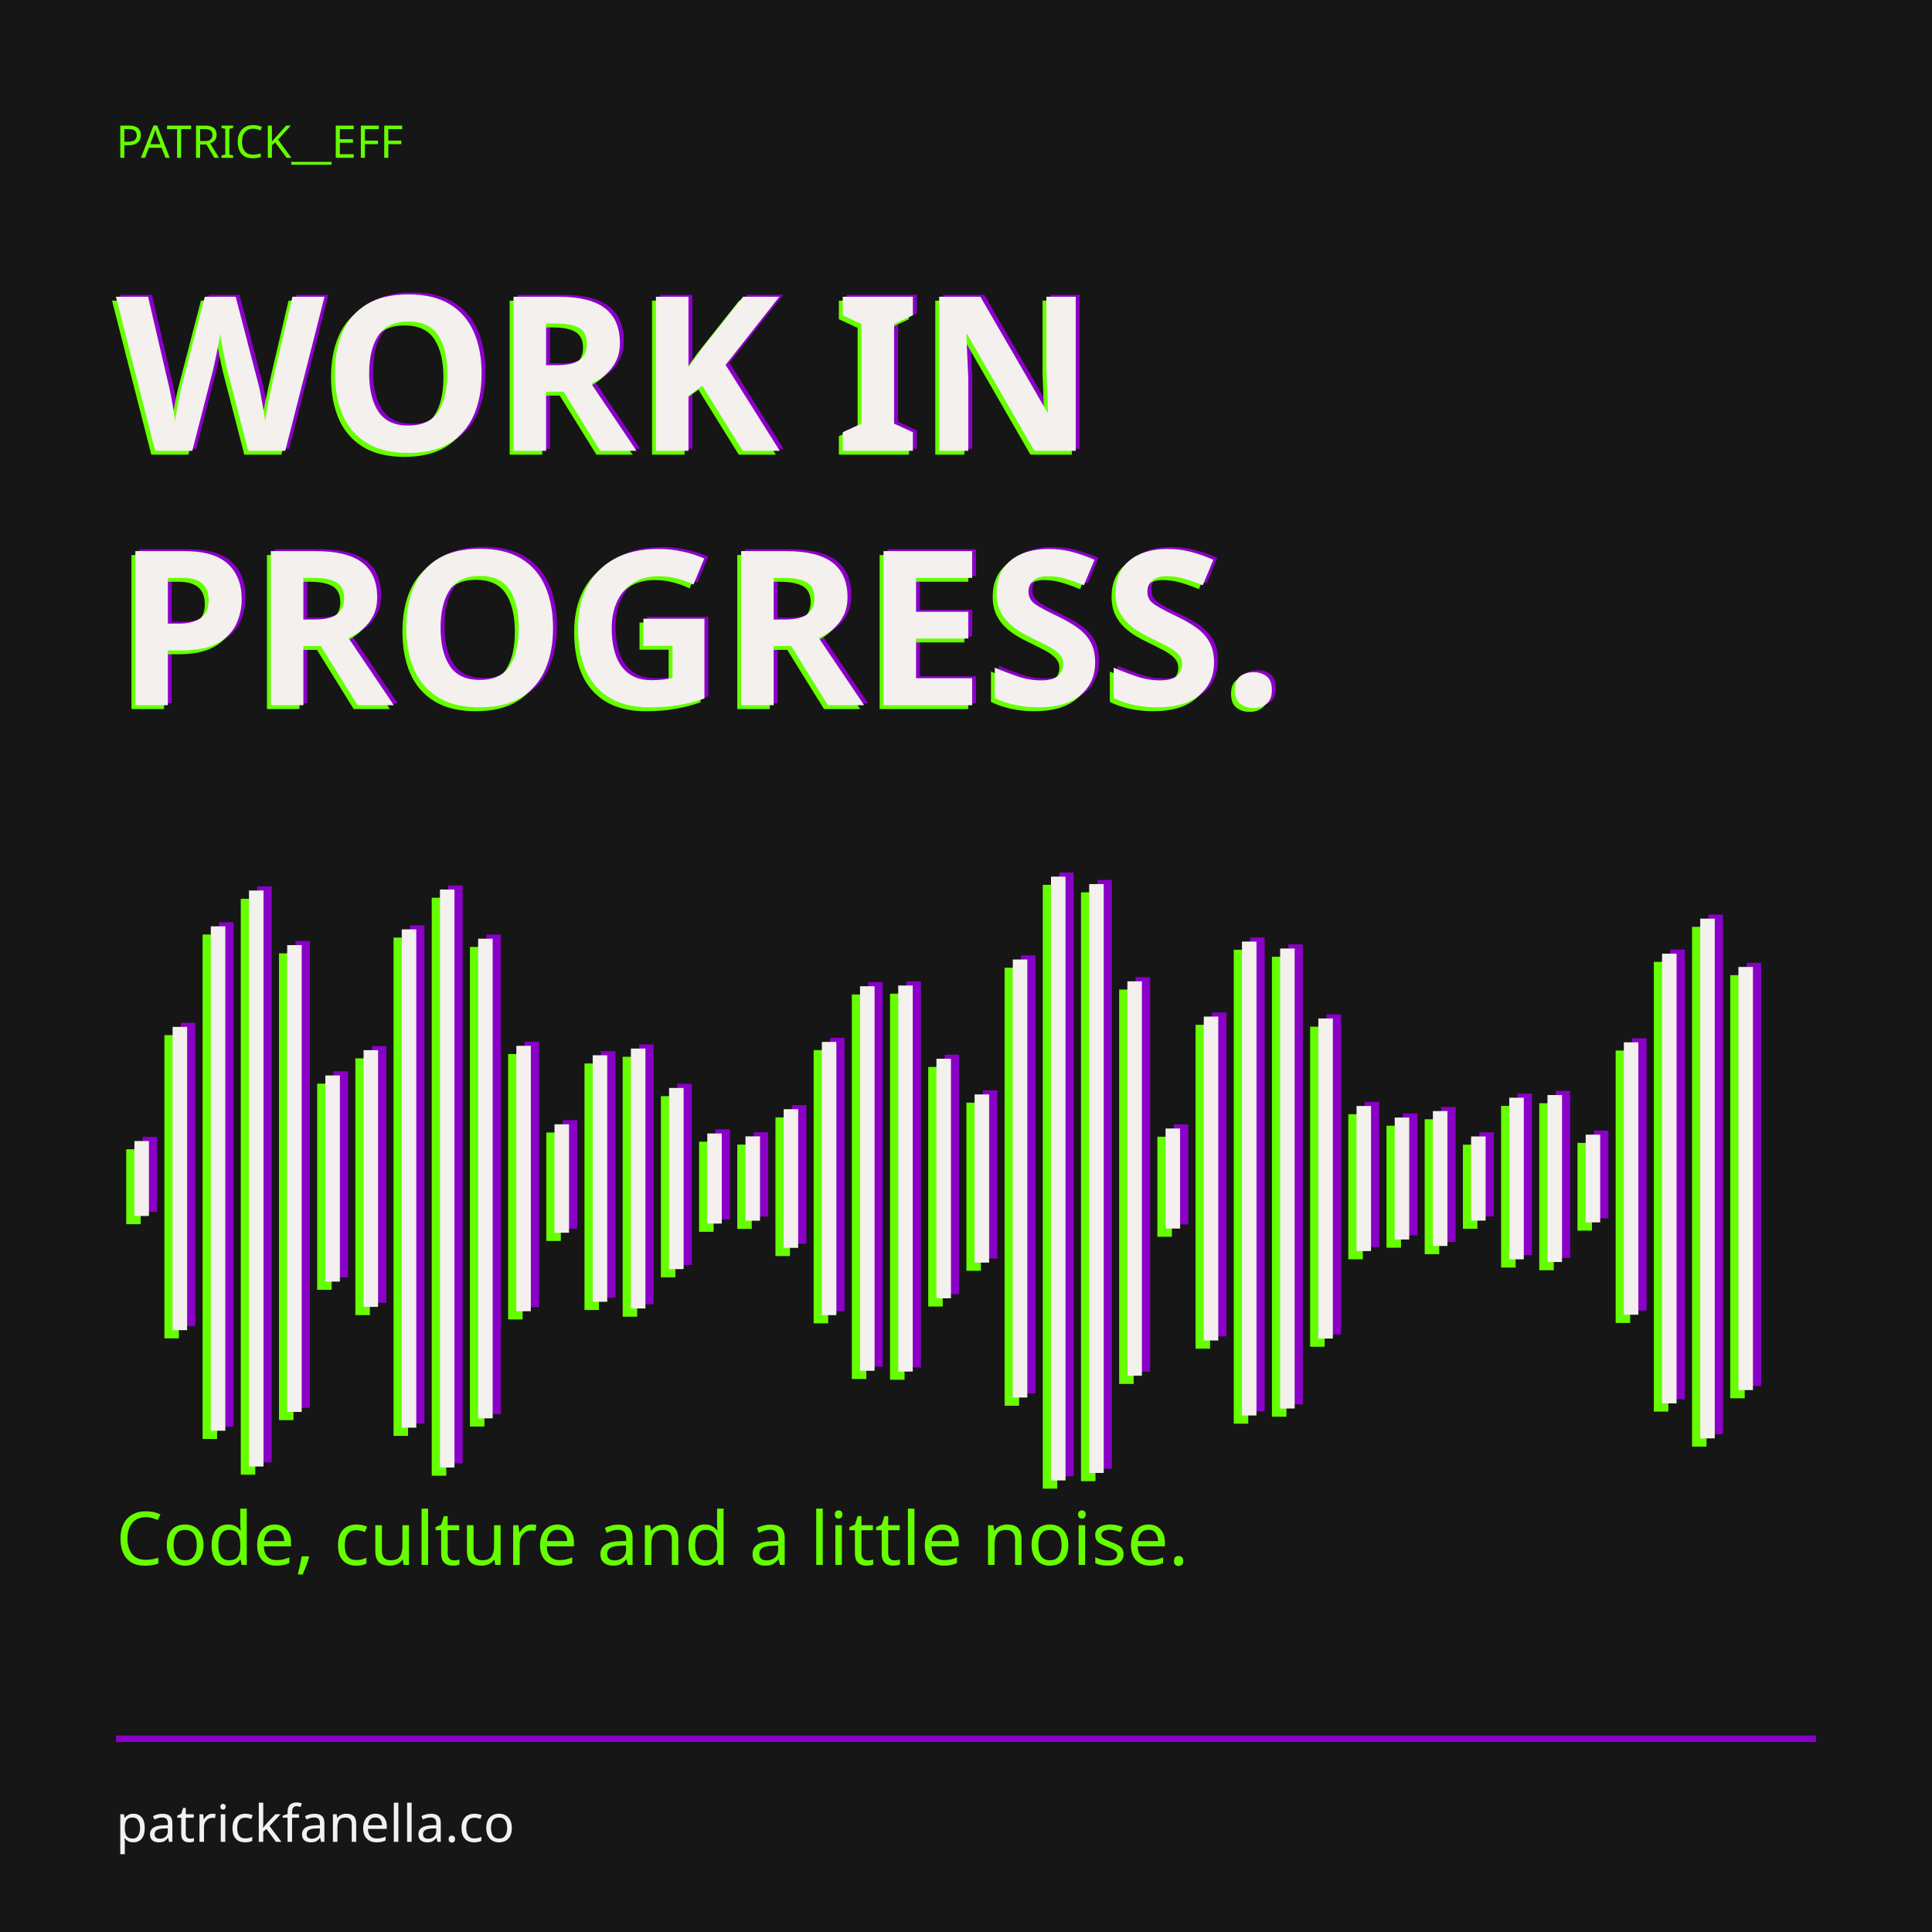
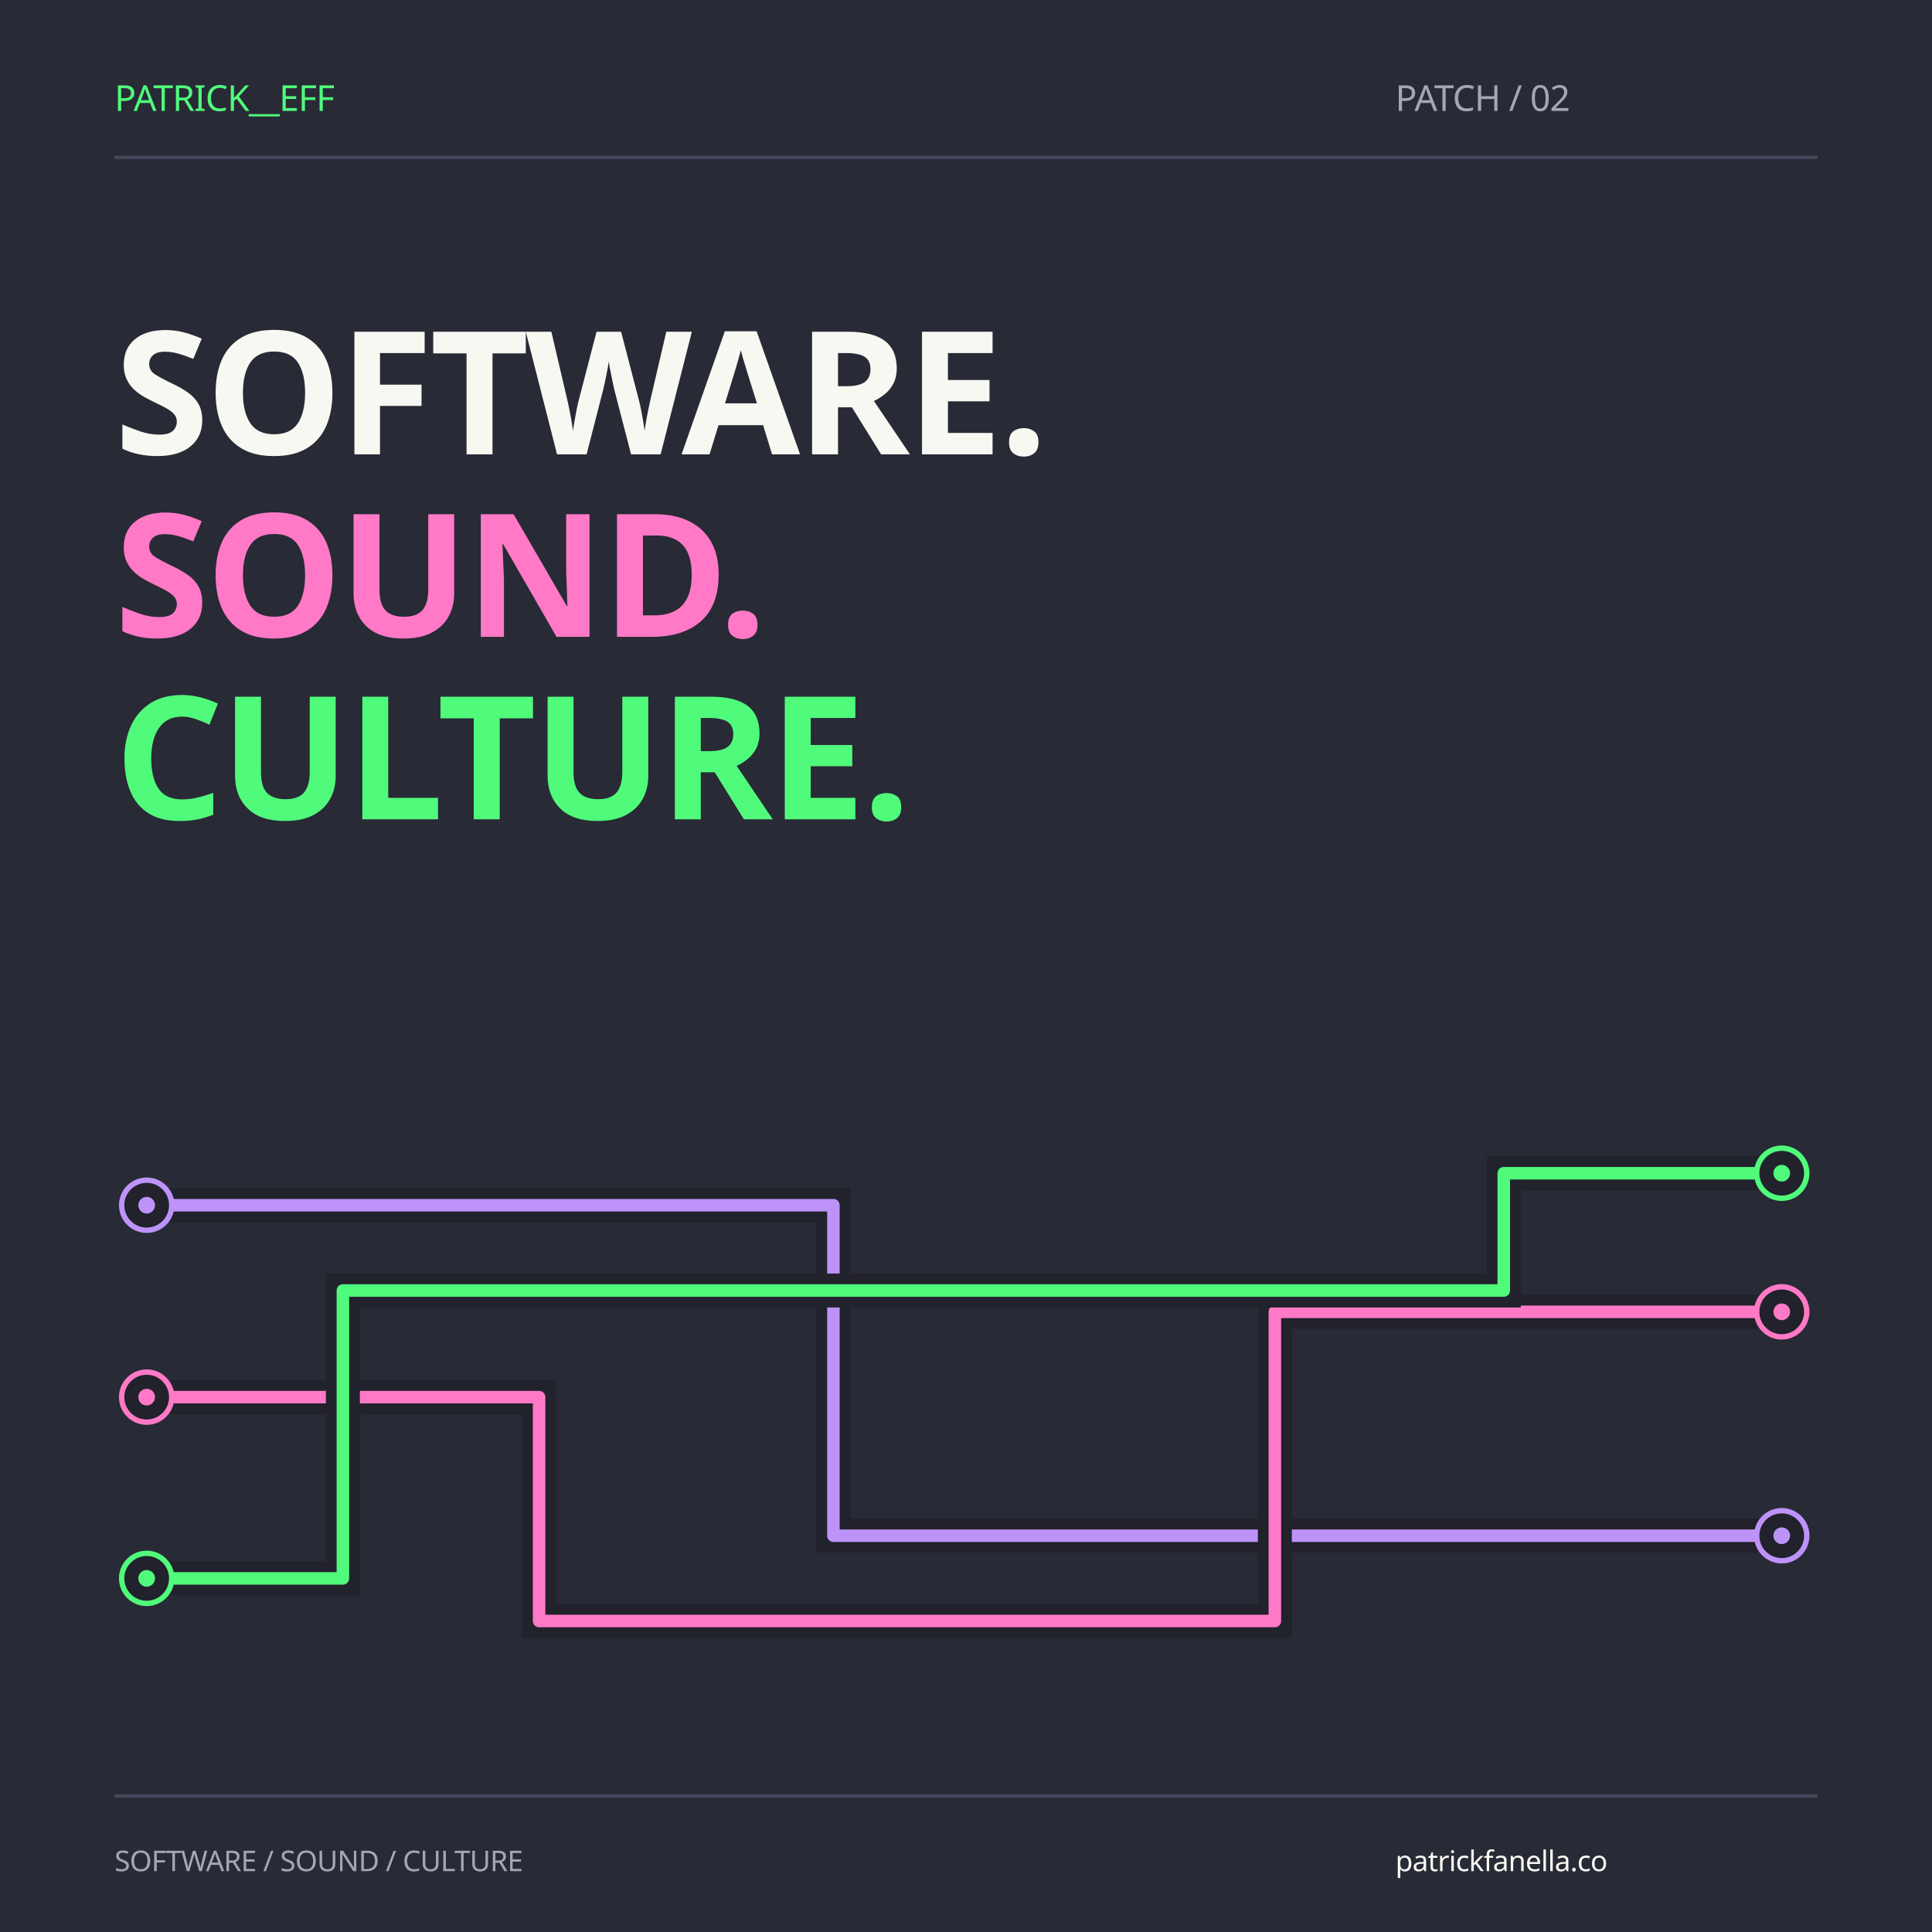
- <svg xmlns="http://www.w3.org/2000/svg" width="600" height="600" viewBox="0 0 600 600" role="img">
-   <rect x="0" y="0" width="600" height="600" rx="0" fill="#161616" />
-   <text x="36" y="49" font-family="JetBrains Mono" font-size="14" font-weight="400" fill="#66ff00">PATRICK__EFF</text>
-   <g data-style="patrick-offset">
-     <text x="36" y="140" font-family="Cascadia Mono" font-size="67" font-weight="700" fill="#8a00c7" style="font-variant-ligatures:none" transform="translate(1.206 -0.603)">WORK IN</text>
-     <text x="36" y="140" font-family="Cascadia Mono" font-size="67" font-weight="700" fill="#66ff00" style="font-variant-ligatures:none" transform="translate(-1.206 1.206)">WORK IN</text>
-     <text x="36" y="140" font-family="Cascadia Mono" font-size="67" font-weight="700" fill="#f3f0ed" style="font-variant-ligatures:none">WORK IN</text>
-   </g>
-   <g data-style="patrick-offset">
-     <text x="36" y="219" font-family="Cascadia Mono" font-size="67" font-weight="700" fill="#8a00c7" style="font-variant-ligatures:none" transform="translate(1.206 -0.603)">PROGRESS.</text>
-     <text x="36" y="219" font-family="Cascadia Mono" font-size="67" font-weight="700" fill="#66ff00" style="font-variant-ligatures:none" transform="translate(-1.206 1.206)">PROGRESS.</text>
-     <text x="36" y="219" font-family="Cascadia Mono" font-size="67" font-weight="700" fill="#f3f0ed" style="font-variant-ligatures:none">PROGRESS.</text>
-   </g>
-   <path d="M46.55 353.085 L46.55 376.365" stroke="#8a00c7" stroke-width="4.507" fill="none" />
-   <path d="M58.41 317.634 L58.41 411.816" stroke="#8a00c7" stroke-width="4.507" fill="none" />
-   <path d="M70.271 286.4 L70.271 443.05" stroke="#8a00c7" stroke-width="4.507" fill="none" />
-   <path d="M82.131 275.288 L82.131 454.162" stroke="#8a00c7" stroke-width="4.507" fill="none" />
-   <path d="M93.992 292.239 L93.992 437.211" stroke="#8a00c7" stroke-width="4.507" fill="none" />
-   <path d="M105.852 332.714 L105.852 396.736" stroke="#8a00c7" stroke-width="4.507" fill="none" />
-   <path d="M117.713 324.859 L117.713 404.591" stroke="#8a00c7" stroke-width="4.507" fill="none" />
-   <path d="M129.573 287.35 L129.573 442.1" stroke="#8a00c7" stroke-width="4.507" fill="none" />
-   <path d="M141.434 274.978 L141.434 454.472" stroke="#8a00c7" stroke-width="4.507" fill="none" />
-   <path d="M153.294 290.25 L153.294 439.2" stroke="#8a00c7" stroke-width="4.507" fill="none" />
-   <path d="M165.155 323.511 L165.155 405.939" stroke="#8a00c7" stroke-width="4.507" fill="none" />
-   <path d="M177.015 347.886 L177.015 381.564" stroke="#8a00c7" stroke-width="4.507" fill="none" />
-   <path d="M188.876 326.447 L188.876 403.003" stroke="#8a00c7" stroke-width="4.507" fill="none" />
-   <path d="M200.736 324.364 L200.736 405.086" stroke="#8a00c7" stroke-width="4.507" fill="none" />
-   <path d="M212.597 336.595 L212.597 392.855" stroke="#8a00c7" stroke-width="4.507" fill="none" />
-   <path d="M224.457 350.732 L224.457 378.718" stroke="#8a00c7" stroke-width="4.507" fill="none" />
-   <path d="M236.317 351.63 L236.317 377.82" stroke="#8a00c7" stroke-width="4.507" fill="none" />
-   <path d="M248.178 343.194 L248.178 386.256" stroke="#8a00c7" stroke-width="4.507" fill="none" />
-   <path d="M260.038 322.3 L260.038 407.15" stroke="#8a00c7" stroke-width="4.507" fill="none" />
-   <path d="M271.899 305.014 L271.899 424.436" stroke="#8a00c7" stroke-width="4.507" fill="none" />
-   <path d="M283.759 304.779 L283.759 424.671" stroke="#8a00c7" stroke-width="4.507" fill="none" />
-   <path d="M295.62 327.525 L295.62 401.925" stroke="#8a00c7" stroke-width="4.507" fill="none" />
-   <path d="M307.48 338.611 L307.48 390.839" stroke="#8a00c7" stroke-width="4.507" fill="none" />
-   <path d="M319.341 296.705 L319.341 432.745" stroke="#8a00c7" stroke-width="4.507" fill="none" />
-   <path d="M331.201 270.965 L331.201 458.485" stroke="#8a00c7" stroke-width="4.507" fill="none" />
-   <path d="M343.062 273.288 L343.062 456.162" stroke="#8a00c7" stroke-width="4.507" fill="none" />
-   <path d="M354.922 303.482 L354.922 425.968" stroke="#8a00c7" stroke-width="4.507" fill="none" />
-   <path d="M366.783 349.185 L366.783 380.265" stroke="#8a00c7" stroke-width="4.507" fill="none" />
-   <path d="M378.643 314.431 L378.643 415.019" stroke="#8a00c7" stroke-width="4.507" fill="none" />
-   <path d="M390.503 291.136 L390.503 438.314" stroke="#8a00c7" stroke-width="4.507" fill="none" />
-   <path d="M402.364 293.302 L402.364 436.148" stroke="#8a00c7" stroke-width="4.507" fill="none" />
-   <path d="M414.224 315.022 L414.224 414.428" stroke="#8a00c7" stroke-width="4.507" fill="none" />
-   <path d="M426.085 342.195 L426.085 387.255" stroke="#8a00c7" stroke-width="4.507" fill="none" />
-   <path d="M437.945 345.787 L437.945 383.663" stroke="#8a00c7" stroke-width="4.507" fill="none" />
-   <path d="M449.806 343.772 L449.806 385.678" stroke="#8a00c7" stroke-width="4.507" fill="none" />
-   <path d="M461.666 351.66 L461.666 377.79" stroke="#8a00c7" stroke-width="4.507" fill="none" />
-   <path d="M473.527 339.629 L473.527 389.821" stroke="#8a00c7" stroke-width="4.507" fill="none" />
-   <path d="M485.387 338.796 L485.387 390.654" stroke="#8a00c7" stroke-width="4.507" fill="none" />
-   <path d="M497.248 351.098 L497.248 378.352" stroke="#8a00c7" stroke-width="4.507" fill="none" />
-   <path d="M509.108 322.427 L509.108 407.023" stroke="#8a00c7" stroke-width="4.507" fill="none" />
-   <path d="M520.969 294.892 L520.969 434.558" stroke="#8a00c7" stroke-width="4.507" fill="none" />
-   <path d="M532.829 284.021 L532.829 445.429" stroke="#8a00c7" stroke-width="4.507" fill="none" />
-   <path d="M544.69 299.019 L544.69 430.431" stroke="#8a00c7" stroke-width="4.507" fill="none" />
-   <path d="M41.45 356.91 L41.45 380.19" stroke="#66ff00" stroke-width="4.507" fill="none" />
-   <path d="M53.31 321.459 L53.31 415.641" stroke="#66ff00" stroke-width="4.507" fill="none" />
-   <path d="M65.171 290.225 L65.171 446.875" stroke="#66ff00" stroke-width="4.507" fill="none" />
-   <path d="M77.031 279.113 L77.031 457.987" stroke="#66ff00" stroke-width="4.507" fill="none" />
-   <path d="M88.892 296.064 L88.892 441.036" stroke="#66ff00" stroke-width="4.507" fill="none" />
-   <path d="M100.752 336.539 L100.752 400.561" stroke="#66ff00" stroke-width="4.507" fill="none" />
-   <path d="M112.613 328.684 L112.613 408.416" stroke="#66ff00" stroke-width="4.507" fill="none" />
-   <path d="M124.473 291.175 L124.473 445.925" stroke="#66ff00" stroke-width="4.507" fill="none" />
-   <path d="M136.334 278.803 L136.334 458.297" stroke="#66ff00" stroke-width="4.507" fill="none" />
-   <path d="M148.194 294.075 L148.194 443.025" stroke="#66ff00" stroke-width="4.507" fill="none" />
-   <path d="M160.055 327.336 L160.055 409.764" stroke="#66ff00" stroke-width="4.507" fill="none" />
-   <path d="M171.915 351.711 L171.915 385.389" stroke="#66ff00" stroke-width="4.507" fill="none" />
-   <path d="M183.776 330.272 L183.776 406.828" stroke="#66ff00" stroke-width="4.507" fill="none" />
-   <path d="M195.636 328.189 L195.636 408.911" stroke="#66ff00" stroke-width="4.507" fill="none" />
-   <path d="M207.497 340.42 L207.497 396.68" stroke="#66ff00" stroke-width="4.507" fill="none" />
-   <path d="M219.357 354.557 L219.357 382.543" stroke="#66ff00" stroke-width="4.507" fill="none" />
-   <path d="M231.217 355.455 L231.217 381.645" stroke="#66ff00" stroke-width="4.507" fill="none" />
-   <path d="M243.078 347.019 L243.078 390.081" stroke="#66ff00" stroke-width="4.507" fill="none" />
-   <path d="M254.938 326.125 L254.938 410.975" stroke="#66ff00" stroke-width="4.507" fill="none" />
-   <path d="M266.799 308.839 L266.799 428.261" stroke="#66ff00" stroke-width="4.507" fill="none" />
-   <path d="M278.659 308.604 L278.659 428.496" stroke="#66ff00" stroke-width="4.507" fill="none" />
-   <path d="M290.52 331.35 L290.52 405.75" stroke="#66ff00" stroke-width="4.507" fill="none" />
-   <path d="M302.38 342.436 L302.38 394.664" stroke="#66ff00" stroke-width="4.507" fill="none" />
-   <path d="M314.241 300.53 L314.241 436.57" stroke="#66ff00" stroke-width="4.507" fill="none" />
-   <path d="M326.101 274.79 L326.101 462.31" stroke="#66ff00" stroke-width="4.507" fill="none" />
-   <path d="M337.962 277.113 L337.962 459.987" stroke="#66ff00" stroke-width="4.507" fill="none" />
-   <path d="M349.822 307.307 L349.822 429.793" stroke="#66ff00" stroke-width="4.507" fill="none" />
-   <path d="M361.683 353.01 L361.683 384.09" stroke="#66ff00" stroke-width="4.507" fill="none" />
-   <path d="M373.543 318.256 L373.543 418.844" stroke="#66ff00" stroke-width="4.507" fill="none" />
-   <path d="M385.403 294.961 L385.403 442.139" stroke="#66ff00" stroke-width="4.507" fill="none" />
-   <path d="M397.264 297.127 L397.264 439.973" stroke="#66ff00" stroke-width="4.507" fill="none" />
-   <path d="M409.124 318.847 L409.124 418.253" stroke="#66ff00" stroke-width="4.507" fill="none" />
-   <path d="M420.985 346.02 L420.985 391.08" stroke="#66ff00" stroke-width="4.507" fill="none" />
-   <path d="M432.845 349.612 L432.845 387.488" stroke="#66ff00" stroke-width="4.507" fill="none" />
-   <path d="M444.706 347.597 L444.706 389.503" stroke="#66ff00" stroke-width="4.507" fill="none" />
-   <path d="M456.566 355.485 L456.566 381.615" stroke="#66ff00" stroke-width="4.507" fill="none" />
-   <path d="M468.427 343.454 L468.427 393.646" stroke="#66ff00" stroke-width="4.507" fill="none" />
-   <path d="M480.287 342.621 L480.287 394.479" stroke="#66ff00" stroke-width="4.507" fill="none" />
-   <path d="M492.148 354.923 L492.148 382.177" stroke="#66ff00" stroke-width="4.507" fill="none" />
-   <path d="M504.008 326.252 L504.008 410.848" stroke="#66ff00" stroke-width="4.507" fill="none" />
-   <path d="M515.869 298.717 L515.869 438.383" stroke="#66ff00" stroke-width="4.507" fill="none" />
-   <path d="M527.729 287.846 L527.729 449.254" stroke="#66ff00" stroke-width="4.507" fill="none" />
-   <path d="M539.59 302.844 L539.59 434.256" stroke="#66ff00" stroke-width="4.507" fill="none" />
-   <path d="M44.0 354.36 L44.0 377.64" stroke="#f3f0ed" stroke-width="4.507" fill="none" />
-   <path d="M55.86 318.909 L55.86 413.091" stroke="#f3f0ed" stroke-width="4.507" fill="none" />
-   <path d="M67.721 287.675 L67.721 444.325" stroke="#f3f0ed" stroke-width="4.507" fill="none" />
-   <path d="M79.581 276.563 L79.581 455.437" stroke="#f3f0ed" stroke-width="4.507" fill="none" />
-   <path d="M91.442 293.514 L91.442 438.486" stroke="#f3f0ed" stroke-width="4.507" fill="none" />
-   <path d="M103.302 333.989 L103.302 398.011" stroke="#f3f0ed" stroke-width="4.507" fill="none" />
-   <path d="M115.163 326.134 L115.163 405.866" stroke="#f3f0ed" stroke-width="4.507" fill="none" />
-   <path d="M127.023 288.625 L127.023 443.375" stroke="#f3f0ed" stroke-width="4.507" fill="none" />
-   <path d="M138.884 276.253 L138.884 455.747" stroke="#f3f0ed" stroke-width="4.507" fill="none" />
-   <path d="M150.744 291.525 L150.744 440.475" stroke="#f3f0ed" stroke-width="4.507" fill="none" />
-   <path d="M162.605 324.786 L162.605 407.214" stroke="#f3f0ed" stroke-width="4.507" fill="none" />
-   <path d="M174.465 349.161 L174.465 382.839" stroke="#f3f0ed" stroke-width="4.507" fill="none" />
-   <path d="M186.326 327.722 L186.326 404.278" stroke="#f3f0ed" stroke-width="4.507" fill="none" />
-   <path d="M198.186 325.639 L198.186 406.361" stroke="#f3f0ed" stroke-width="4.507" fill="none" />
-   <path d="M210.047 337.87 L210.047 394.13" stroke="#f3f0ed" stroke-width="4.507" fill="none" />
-   <path d="M221.907 352.007 L221.907 379.993" stroke="#f3f0ed" stroke-width="4.507" fill="none" />
-   <path d="M233.767 352.905 L233.767 379.095" stroke="#f3f0ed" stroke-width="4.507" fill="none" />
-   <path d="M245.628 344.469 L245.628 387.531" stroke="#f3f0ed" stroke-width="4.507" fill="none" />
-   <path d="M257.488 323.575 L257.488 408.425" stroke="#f3f0ed" stroke-width="4.507" fill="none" />
-   <path d="M269.349 306.289 L269.349 425.711" stroke="#f3f0ed" stroke-width="4.507" fill="none" />
-   <path d="M281.209 306.054 L281.209 425.946" stroke="#f3f0ed" stroke-width="4.507" fill="none" />
-   <path d="M293.07 328.8 L293.07 403.2" stroke="#f3f0ed" stroke-width="4.507" fill="none" />
-   <path d="M304.93 339.886 L304.93 392.114" stroke="#f3f0ed" stroke-width="4.507" fill="none" />
-   <path d="M316.791 297.98 L316.791 434.02" stroke="#f3f0ed" stroke-width="4.507" fill="none" />
-   <path d="M328.651 272.24 L328.651 459.76" stroke="#f3f0ed" stroke-width="4.507" fill="none" />
-   <path d="M340.512 274.563 L340.512 457.437" stroke="#f3f0ed" stroke-width="4.507" fill="none" />
-   <path d="M352.372 304.757 L352.372 427.243" stroke="#f3f0ed" stroke-width="4.507" fill="none" />
-   <path d="M364.233 350.46 L364.233 381.54" stroke="#f3f0ed" stroke-width="4.507" fill="none" />
-   <path d="M376.093 315.706 L376.093 416.294" stroke="#f3f0ed" stroke-width="4.507" fill="none" />
-   <path d="M387.953 292.411 L387.953 439.589" stroke="#f3f0ed" stroke-width="4.507" fill="none" />
-   <path d="M399.814 294.577 L399.814 437.423" stroke="#f3f0ed" stroke-width="4.507" fill="none" />
-   <path d="M411.674 316.297 L411.674 415.703" stroke="#f3f0ed" stroke-width="4.507" fill="none" />
-   <path d="M423.535 343.47 L423.535 388.53" stroke="#f3f0ed" stroke-width="4.507" fill="none" />
-   <path d="M435.395 347.062 L435.395 384.938" stroke="#f3f0ed" stroke-width="4.507" fill="none" />
-   <path d="M447.256 345.047 L447.256 386.953" stroke="#f3f0ed" stroke-width="4.507" fill="none" />
-   <path d="M459.116 352.935 L459.116 379.065" stroke="#f3f0ed" stroke-width="4.507" fill="none" />
-   <path d="M470.977 340.904 L470.977 391.096" stroke="#f3f0ed" stroke-width="4.507" fill="none" />
-   <path d="M482.837 340.071 L482.837 391.929" stroke="#f3f0ed" stroke-width="4.507" fill="none" />
-   <path d="M494.698 352.373 L494.698 379.627" stroke="#f3f0ed" stroke-width="4.507" fill="none" />
-   <path d="M506.558 323.702 L506.558 408.298" stroke="#f3f0ed" stroke-width="4.507" fill="none" />
-   <path d="M518.419 296.167 L518.419 435.833" stroke="#f3f0ed" stroke-width="4.507" fill="none" />
-   <path d="M530.279 285.296 L530.279 446.704" stroke="#f3f0ed" stroke-width="4.507" fill="none" />
-   <path d="M542.14 300.294 L542.14 431.706" stroke="#f3f0ed" stroke-width="4.507" fill="none" />
-   <text x="36" y="486" font-family="Cascadia Mono" font-size="23" font-weight="400" fill="#66ff00" style="font-variant-ligatures:none">Code, culture and a little noise.</text>
-   <path d="M36 540 L564 540" stroke="#8a00c7" stroke-width="2" fill="none" />
-   <text x="36" y="572" font-family="Cascadia Mono" font-size="16" font-weight="400" fill="#f3f0ed" style="font-variant-ligatures:none">patrickfanella.co</text>
+ <svg xmlns="http://www.w3.org/2000/svg" width="1080" height="1080" viewBox="0 0 1080 1080" role="img">
+   <rect width="1080" height="1080" fill="#282a36" />
+   <text x="64" y="62" fill="#50fa7b" font-family="JetBrains Mono" font-size="20" font-weight="400" letter-spacing="-0.02em">PATRICK__EFF</text>
+   <text x="780" y="62" fill="#a5a6b5" font-family="JetBrains Mono" font-size="20" font-weight="400" letter-spacing="-0.02em">PATCH / 02</text>
+   <path d="M64 88H1016" stroke="#44475a" stroke-width="2" />
+   <path d="M64 1004H1016" stroke="#44475a" stroke-width="2" />
+   <text x="64" y="1046" fill="#a5a6b5" font-family="JetBrains Mono" font-size="16" font-weight="400" letter-spacing="-0.02em">SOFTWARE / SOUND / CULTURE</text>
+   <text x="780" y="1046" fill="#f8f8f2" font-family="JetBrains Mono" font-size="16" font-weight="400" letter-spacing="-0.02em">patrickfanella.co</text>
+   <text x="64" y="254" fill="#f8f8f2" font-family="Space Grotesk" font-size="96" font-weight="700" letter-spacing="-0.02em">SOFTWARE.</text>
+   <text x="64" y="356" fill="#ff79c6" font-family="Space Grotesk" font-size="96" font-weight="700" letter-spacing="-0.02em">SOUND.</text>
+   <text x="64" y="458" fill="#50fa7b" font-family="Space Grotesk" font-size="96" font-weight="700" letter-spacing="-0.02em">CULTURE.</text>
+   <path d="M82,673.72 L465.88,673.72 L465.88,858.48 L996,858.48" fill="none" stroke="#21222c" stroke-width="19" />
+   <path d="M82,673.72 L465.88,673.72 L465.88,858.48 L996,858.48" fill="none" stroke="#bd93f9" stroke-width="7" stroke-linejoin="round" />
+   <circle cx="82" cy="673.72" r="14" fill="#21222c" stroke="#bd93f9" stroke-width="3" />
+   <circle cx="82" cy="673.72" r="4.667" fill="#bd93f9" />
+   <circle cx="996" cy="858.48" r="14" fill="#21222c" stroke="#bd93f9" stroke-width="3" />
+   <circle cx="996" cy="858.48" r="4.667" fill="#bd93f9" />
+   <path d="M82,781.0 L301.36,781.0 L301.36,906.16 L712.66,906.16 L712.66,733.32 L996,733.32" fill="none" stroke="#21222c" stroke-width="19" />
+   <path d="M82,781.0 L301.36,781.0 L301.36,906.16 L712.66,906.16 L712.66,733.32 L996,733.32" fill="none" stroke="#ff79c6" stroke-width="7" stroke-linejoin="round" />
+   <circle cx="82" cy="781.0" r="14" fill="#21222c" stroke="#ff79c6" stroke-width="3" />
+   <circle cx="82" cy="781.0" r="4.667" fill="#ff79c6" />
+   <circle cx="996" cy="733.32" r="14" fill="#21222c" stroke="#ff79c6" stroke-width="3" />
+   <circle cx="996" cy="733.32" r="4.667" fill="#ff79c6" />
+   <path d="M82,882.32 L191.68,882.32 L191.68,721.4 L840.62,721.4 L840.62,655.84 L996,655.84" fill="none" stroke="#21222c" stroke-width="19" />
+   <path d="M82,882.32 L191.68,882.32 L191.68,721.4 L840.62,721.4 L840.62,655.84 L996,655.84" fill="none" stroke="#50fa7b" stroke-width="7" stroke-linejoin="round" />
+   <circle cx="82" cy="882.32" r="14" fill="#21222c" stroke="#50fa7b" stroke-width="3" />
+   <circle cx="82" cy="882.32" r="4.667" fill="#50fa7b" />
+   <circle cx="996" cy="655.84" r="14" fill="#21222c" stroke="#50fa7b" stroke-width="3" />
+   <circle cx="996" cy="655.84" r="4.667" fill="#50fa7b" />
</svg>
